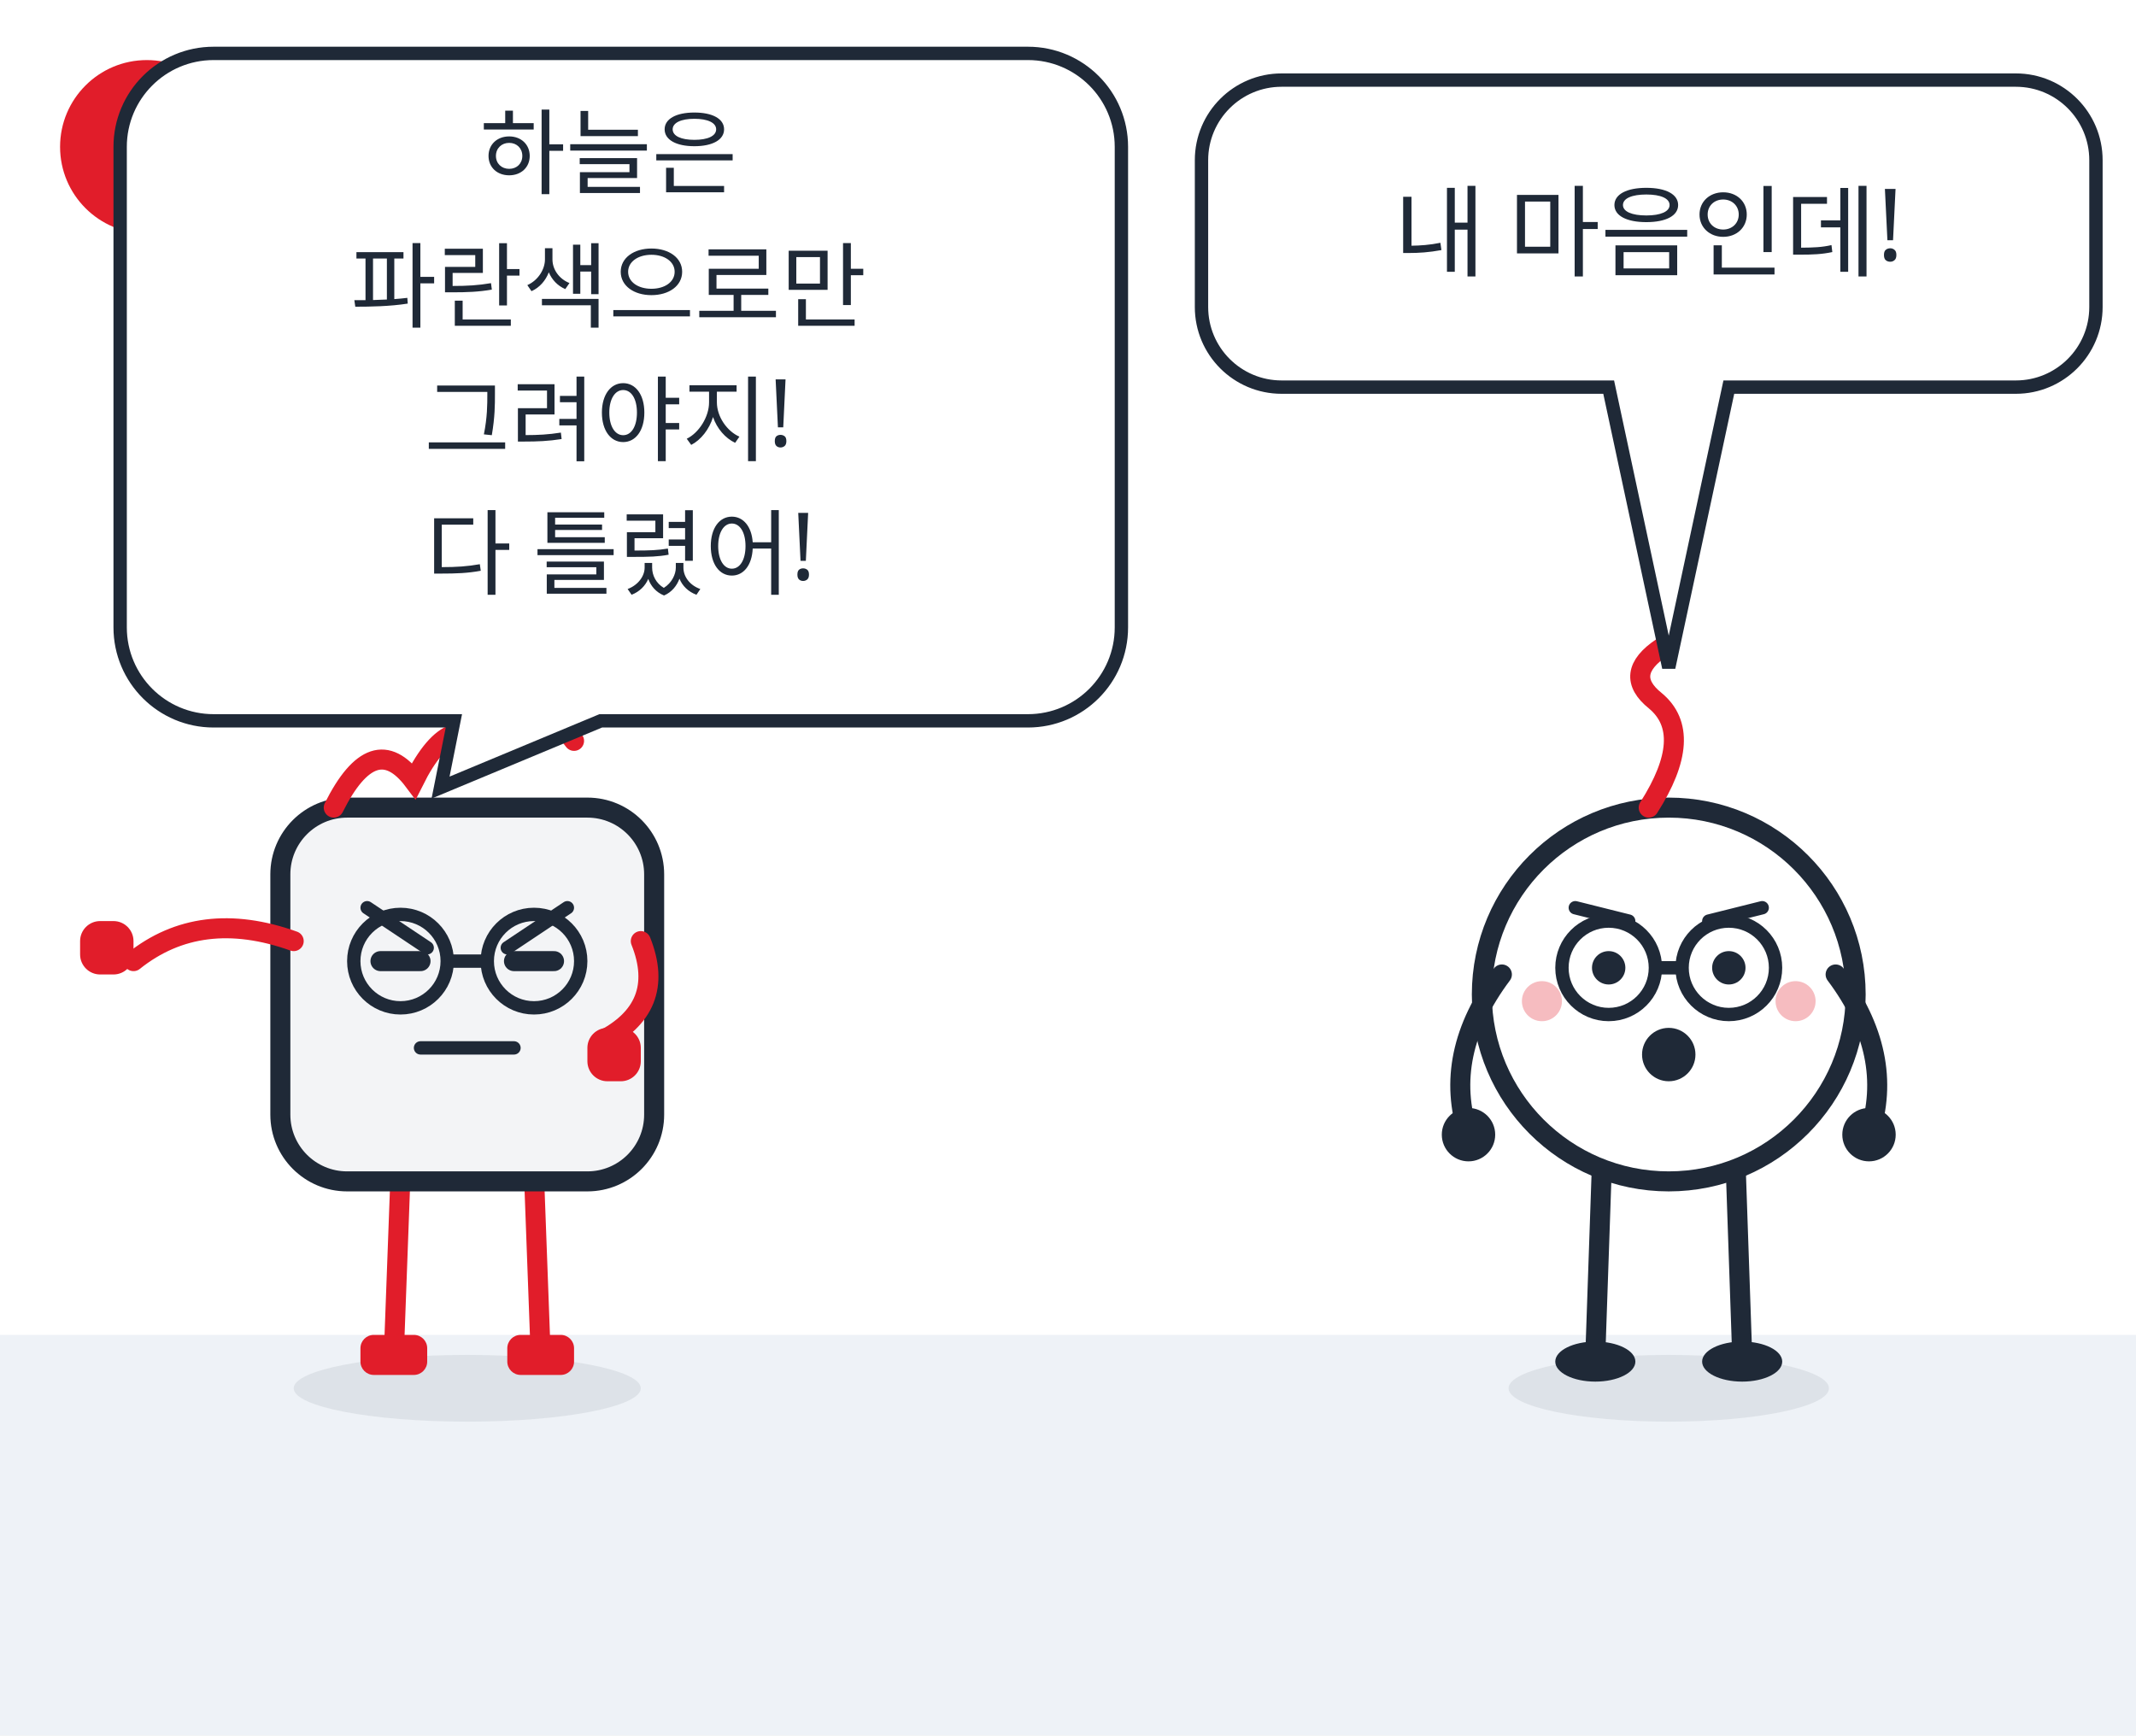
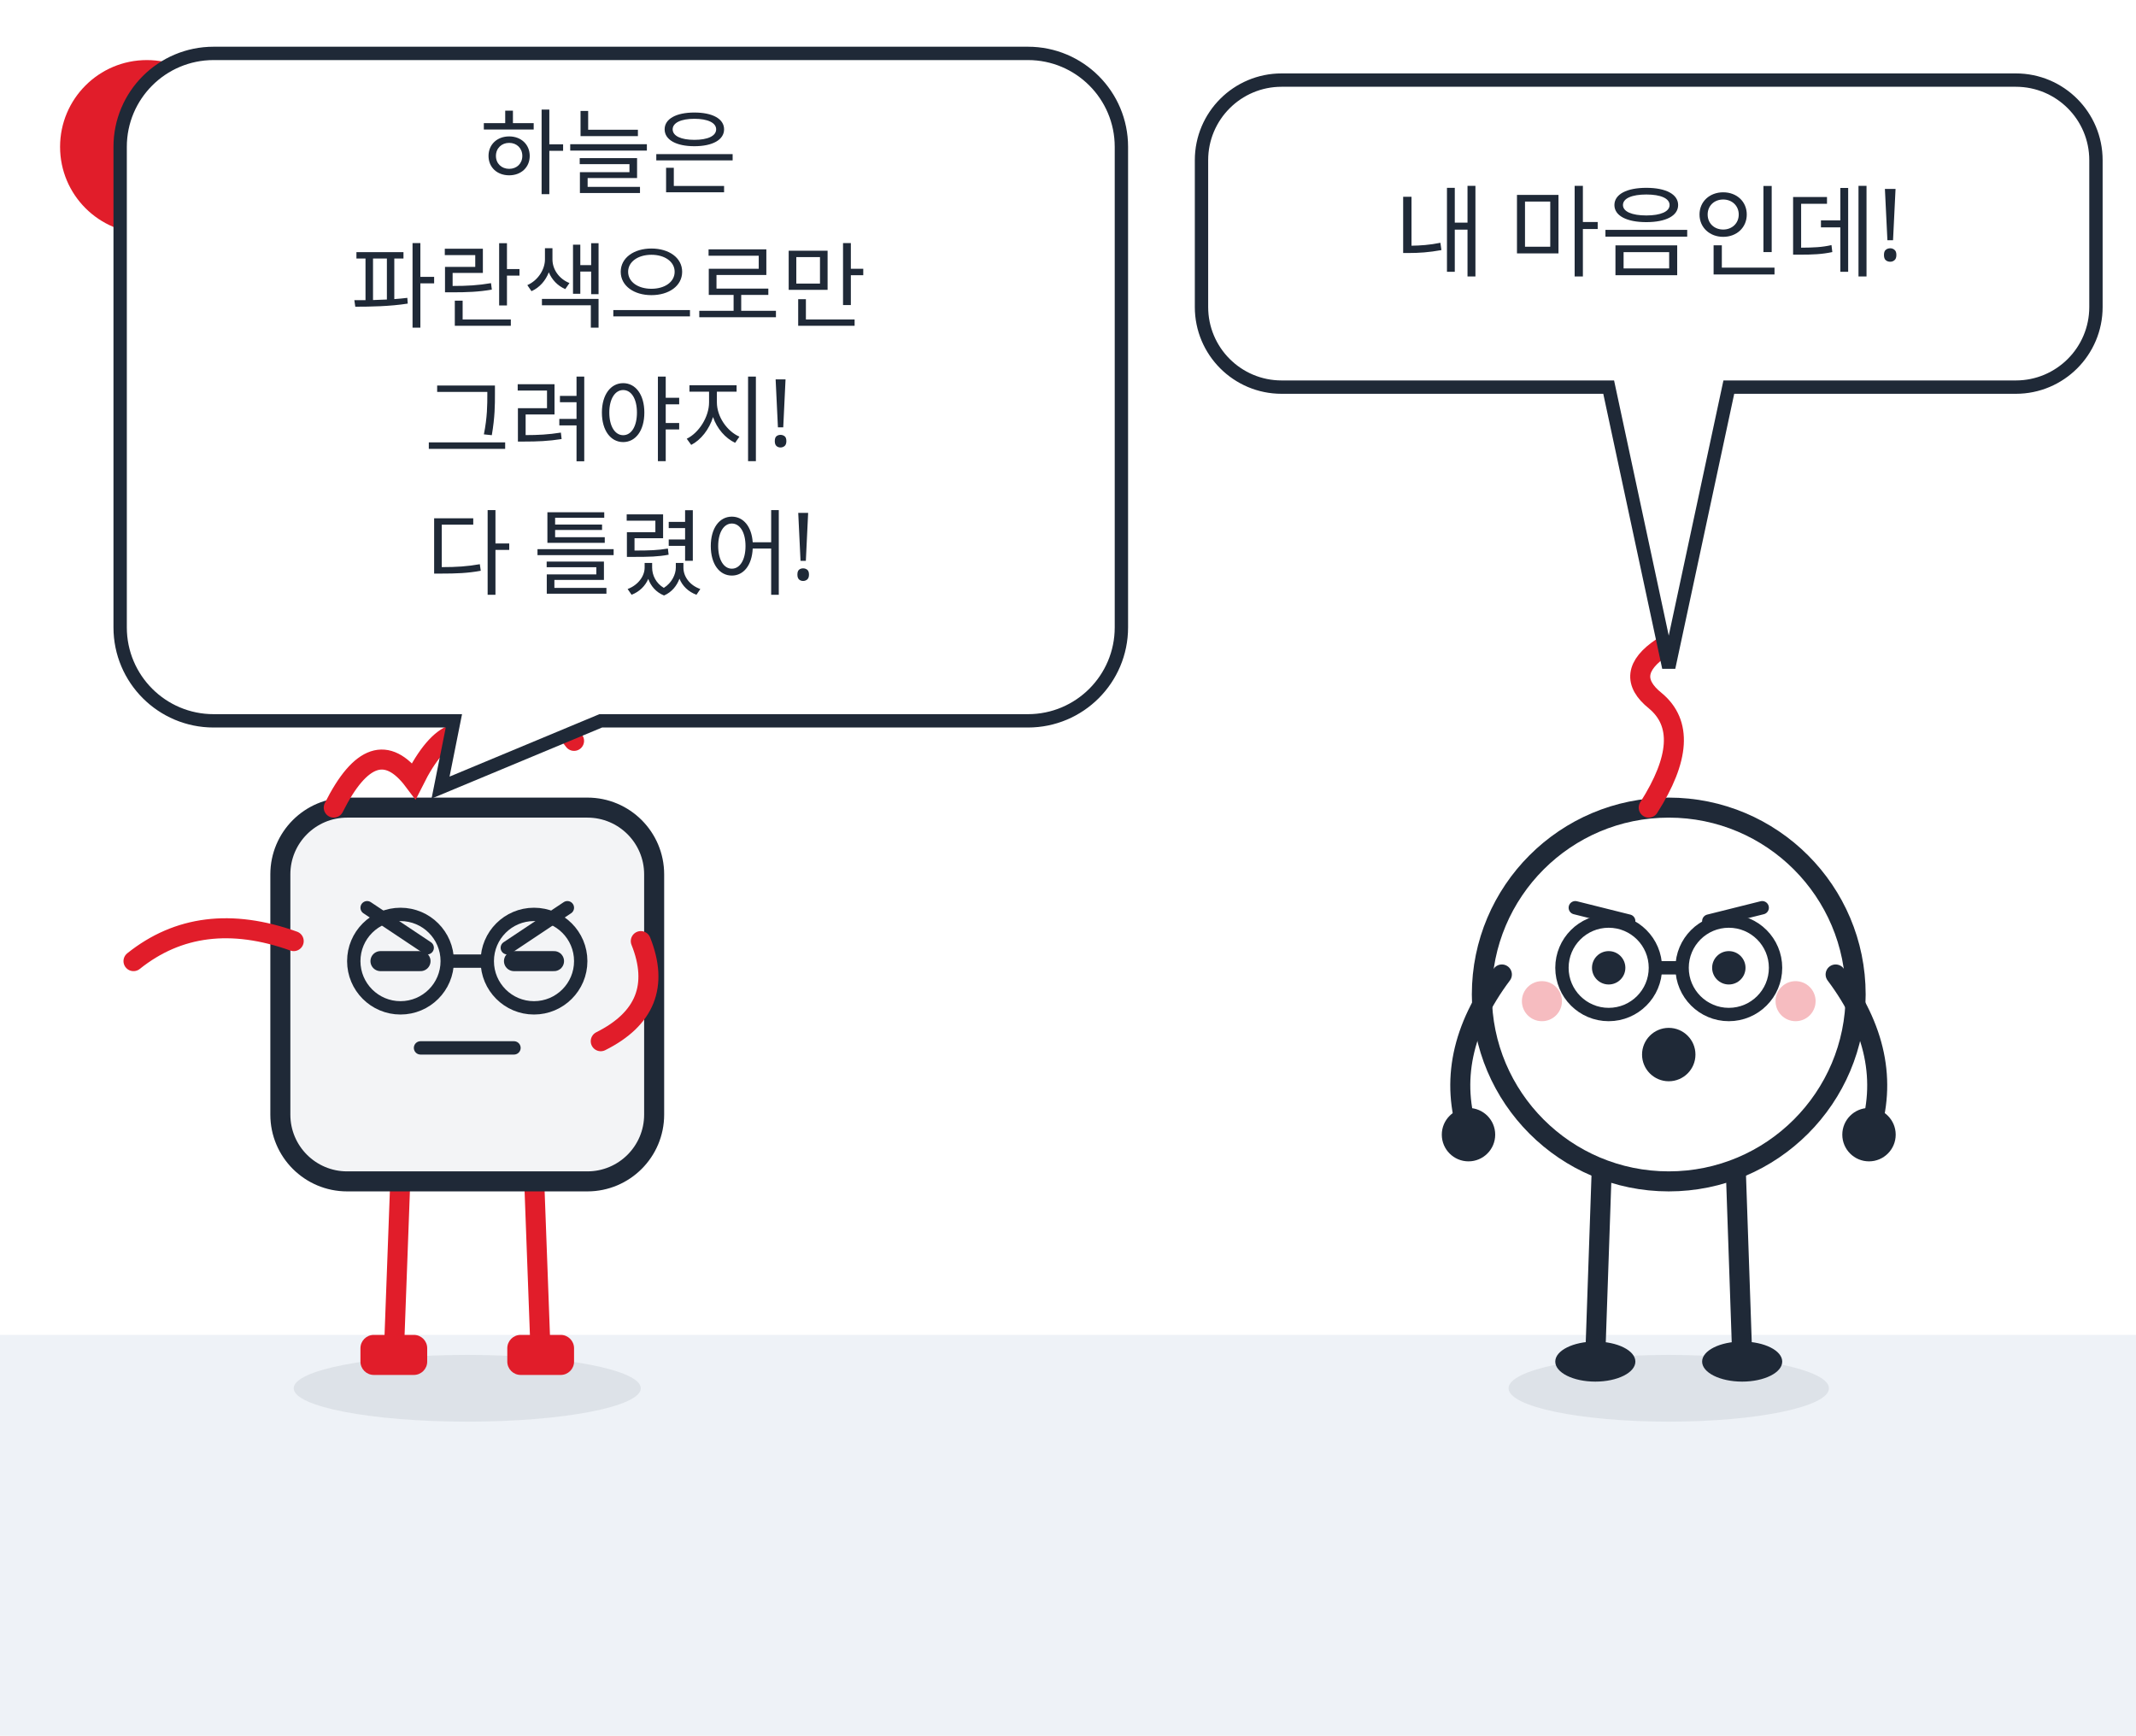
<svg xmlns="http://www.w3.org/2000/svg" viewBox="0 0 320 260" role="img" aria-label="네모가 동그라미의 그림을 보고 하늘은 파란색으로만 그려야 한다며 화내는 장면">
  <rect width="320" height="260" fill="#ffffff" />
  <rect y="200" width="320" height="60" fill="#eef2f7" />
  <circle cx="22" cy="22" r="13" fill="#e11d2a" />
  <text x="22" y="27" text-anchor="middle" font-family="'Pretendard', sans-serif" font-size="14" font-weight="bold" fill="#ffffff">2</text>
  <g transform="translate(70,206)">
    <ellipse cx="0" cy="2" rx="26" ry="5" fill="#1f2937" opacity="0.08" />
    <line x1="-10" y1="-30" x2="-11" y2="-3" stroke="#e11d2a" stroke-width="3" stroke-linecap="round" />
    <line x1="10" y1="-30" x2="11" y2="-3" stroke="#e11d2a" stroke-width="3" stroke-linecap="round" />
    <rect x="-16" y="-6" width="10" height="6" rx="2" fill="#e11d2a" />
    <rect x="6" y="-6" width="10" height="6" rx="2" fill="#e11d2a" />
    <rect x="-28" y="-85" width="56" height="56" rx="10" fill="#f3f4f6" stroke="#1f2937" stroke-width="3" />
    <path d="M -20,-85 q6 -12 12 -4 q6 -12 12 -4 q6 -10 12 -2" fill="none" stroke="#e11d2a" stroke-width="3" stroke-linecap="round" />
    <path d="M -26,-65 Q -40,-70 -50,-62" stroke="#e11d2a" stroke-width="3" stroke-linecap="round" fill="none" />
-     <rect x="-58" y="-68" width="8" height="8" rx="3" fill="#e11d2a" />
    <path d="M 26,-65 Q 30,-55 20,-50" stroke="#e11d2a" stroke-width="3" stroke-linecap="round" fill="none" />
-     <rect x="18" y="-52" width="8" height="8" rx="3" fill="#e11d2a" />
    <g fill="none" stroke="#1f2937" stroke-width="2">
      <circle cx="-10" cy="-62" r="7" />
      <circle cx="10" cy="-62" r="7" />
      <path d="M -3,-62 h6" />
    </g>
    <line x1="-13" y1="-62" x2="-7" y2="-62" stroke="#1f2937" stroke-width="3" stroke-linecap="round" />
    <line x1="7" y1="-62" x2="13" y2="-62" stroke="#1f2937" stroke-width="3" stroke-linecap="round" />
    <line x1="-15" y1="-70" x2="-6" y2="-64" stroke="#1f2937" stroke-width="2" stroke-linecap="round" />
    <line x1="6" y1="-64" x2="15" y2="-70" stroke="#1f2937" stroke-width="2" stroke-linecap="round" />
    <line x1="-7" y1="-49" x2="7" y2="-49" stroke="#1f2937" stroke-width="2" stroke-linecap="round" />
  </g>
  <g transform="translate(250,206)">
    <ellipse cx="0" cy="2" rx="24" ry="5" fill="#1f2937" opacity="0.08" />
    <line x1="-10" y1="-32" x2="-11" y2="-3" stroke="#1f2937" stroke-width="3" stroke-linecap="round" />
    <line x1="10" y1="-32" x2="11" y2="-3" stroke="#1f2937" stroke-width="3" stroke-linecap="round" />
    <ellipse cx="-11" cy="-2" rx="6" ry="3" fill="#1f2937" />
    <ellipse cx="11" cy="-2" rx="6" ry="3" fill="#1f2937" />
    <circle cx="0" cy="-57" r="28" fill="#ffffff" stroke="#1f2937" stroke-width="3" />
    <path d="M -3,-85 Q 4,-96 -2,-101 Q -7,-105 -1,-109" stroke="#e11d2a" stroke-width="3" stroke-linecap="round" fill="none" />
    <path d="M -25,-60 Q -34,-48 -30,-36" stroke="#1f2937" stroke-width="3" stroke-linecap="round" fill="none" />
    <circle cx="-30" cy="-36" r="4" fill="#1f2937" />
    <path d="M 25,-60 Q 34,-48 30,-36" stroke="#1f2937" stroke-width="3" stroke-linecap="round" fill="none" />
    <circle cx="30" cy="-36" r="4" fill="#1f2937" />
    <circle cx="-19" cy="-56" r="3" fill="#e11d2a" opacity="0.3" />
    <circle cx="19" cy="-56" r="3" fill="#e11d2a" opacity="0.3" />
    <g fill="none" stroke="#1f2937" stroke-width="2">
      <circle cx="-9" cy="-61" r="7" />
      <circle cx="9" cy="-61" r="7" />
      <path d="M -2,-61 h4" />
    </g>
    <circle cx="-9" cy="-61" r="2.5" fill="#1f2937" />
    <circle cx="9" cy="-61" r="2.5" fill="#1f2937" />
    <line x1="-14" y1="-70" x2="-6" y2="-68" stroke="#1f2937" stroke-width="2" stroke-linecap="round" />
    <line x1="6" y1="-68" x2="14" y2="-70" stroke="#1f2937" stroke-width="2" stroke-linecap="round" />
    <circle cx="0" cy="-48" r="4" fill="#1f2937" />
  </g>
  <path d="M 32,8 H 154 A14,14 0 0 1 168,22 V 94 A14,14 0 0 1 154,108 H 90 L 66,118 L 68,108 H 32 A14,14 0 0 1 18,94 V 22 A14,14 0 0 1 32,8 Z" fill="#ffffff" stroke="#1f2937" stroke-width="2" />
  <text x="93" text-anchor="middle" font-family="'Pretendard', sans-serif" font-size="14" fill="#1f2937">
    <tspan x="93" y="28">하늘은</tspan>
    <tspan x="93" y="48">파란색으로만</tspan>
    <tspan x="93" y="68">그려야지!</tspan>
    <tspan x="93" y="88">다 틀렸어!</tspan>
  </text>
  <path d="M 192,12 H 302 A12,12 0 0 1 314,24 V 46 A12,12 0 0 1 302,58 H 259 L 250,100 L 241,58 H 192 A12,12 0 0 1 180,46 V 24 A12,12 0 0 1 192,12 Z" fill="#ffffff" stroke="#1f2937" stroke-width="2" />
  <text x="247" y="35" text-anchor="middle" dominant-baseline="middle" font-family="'Pretendard', sans-serif" font-size="15" fill="#1f2937">내 마음인데!</text>
</svg>
